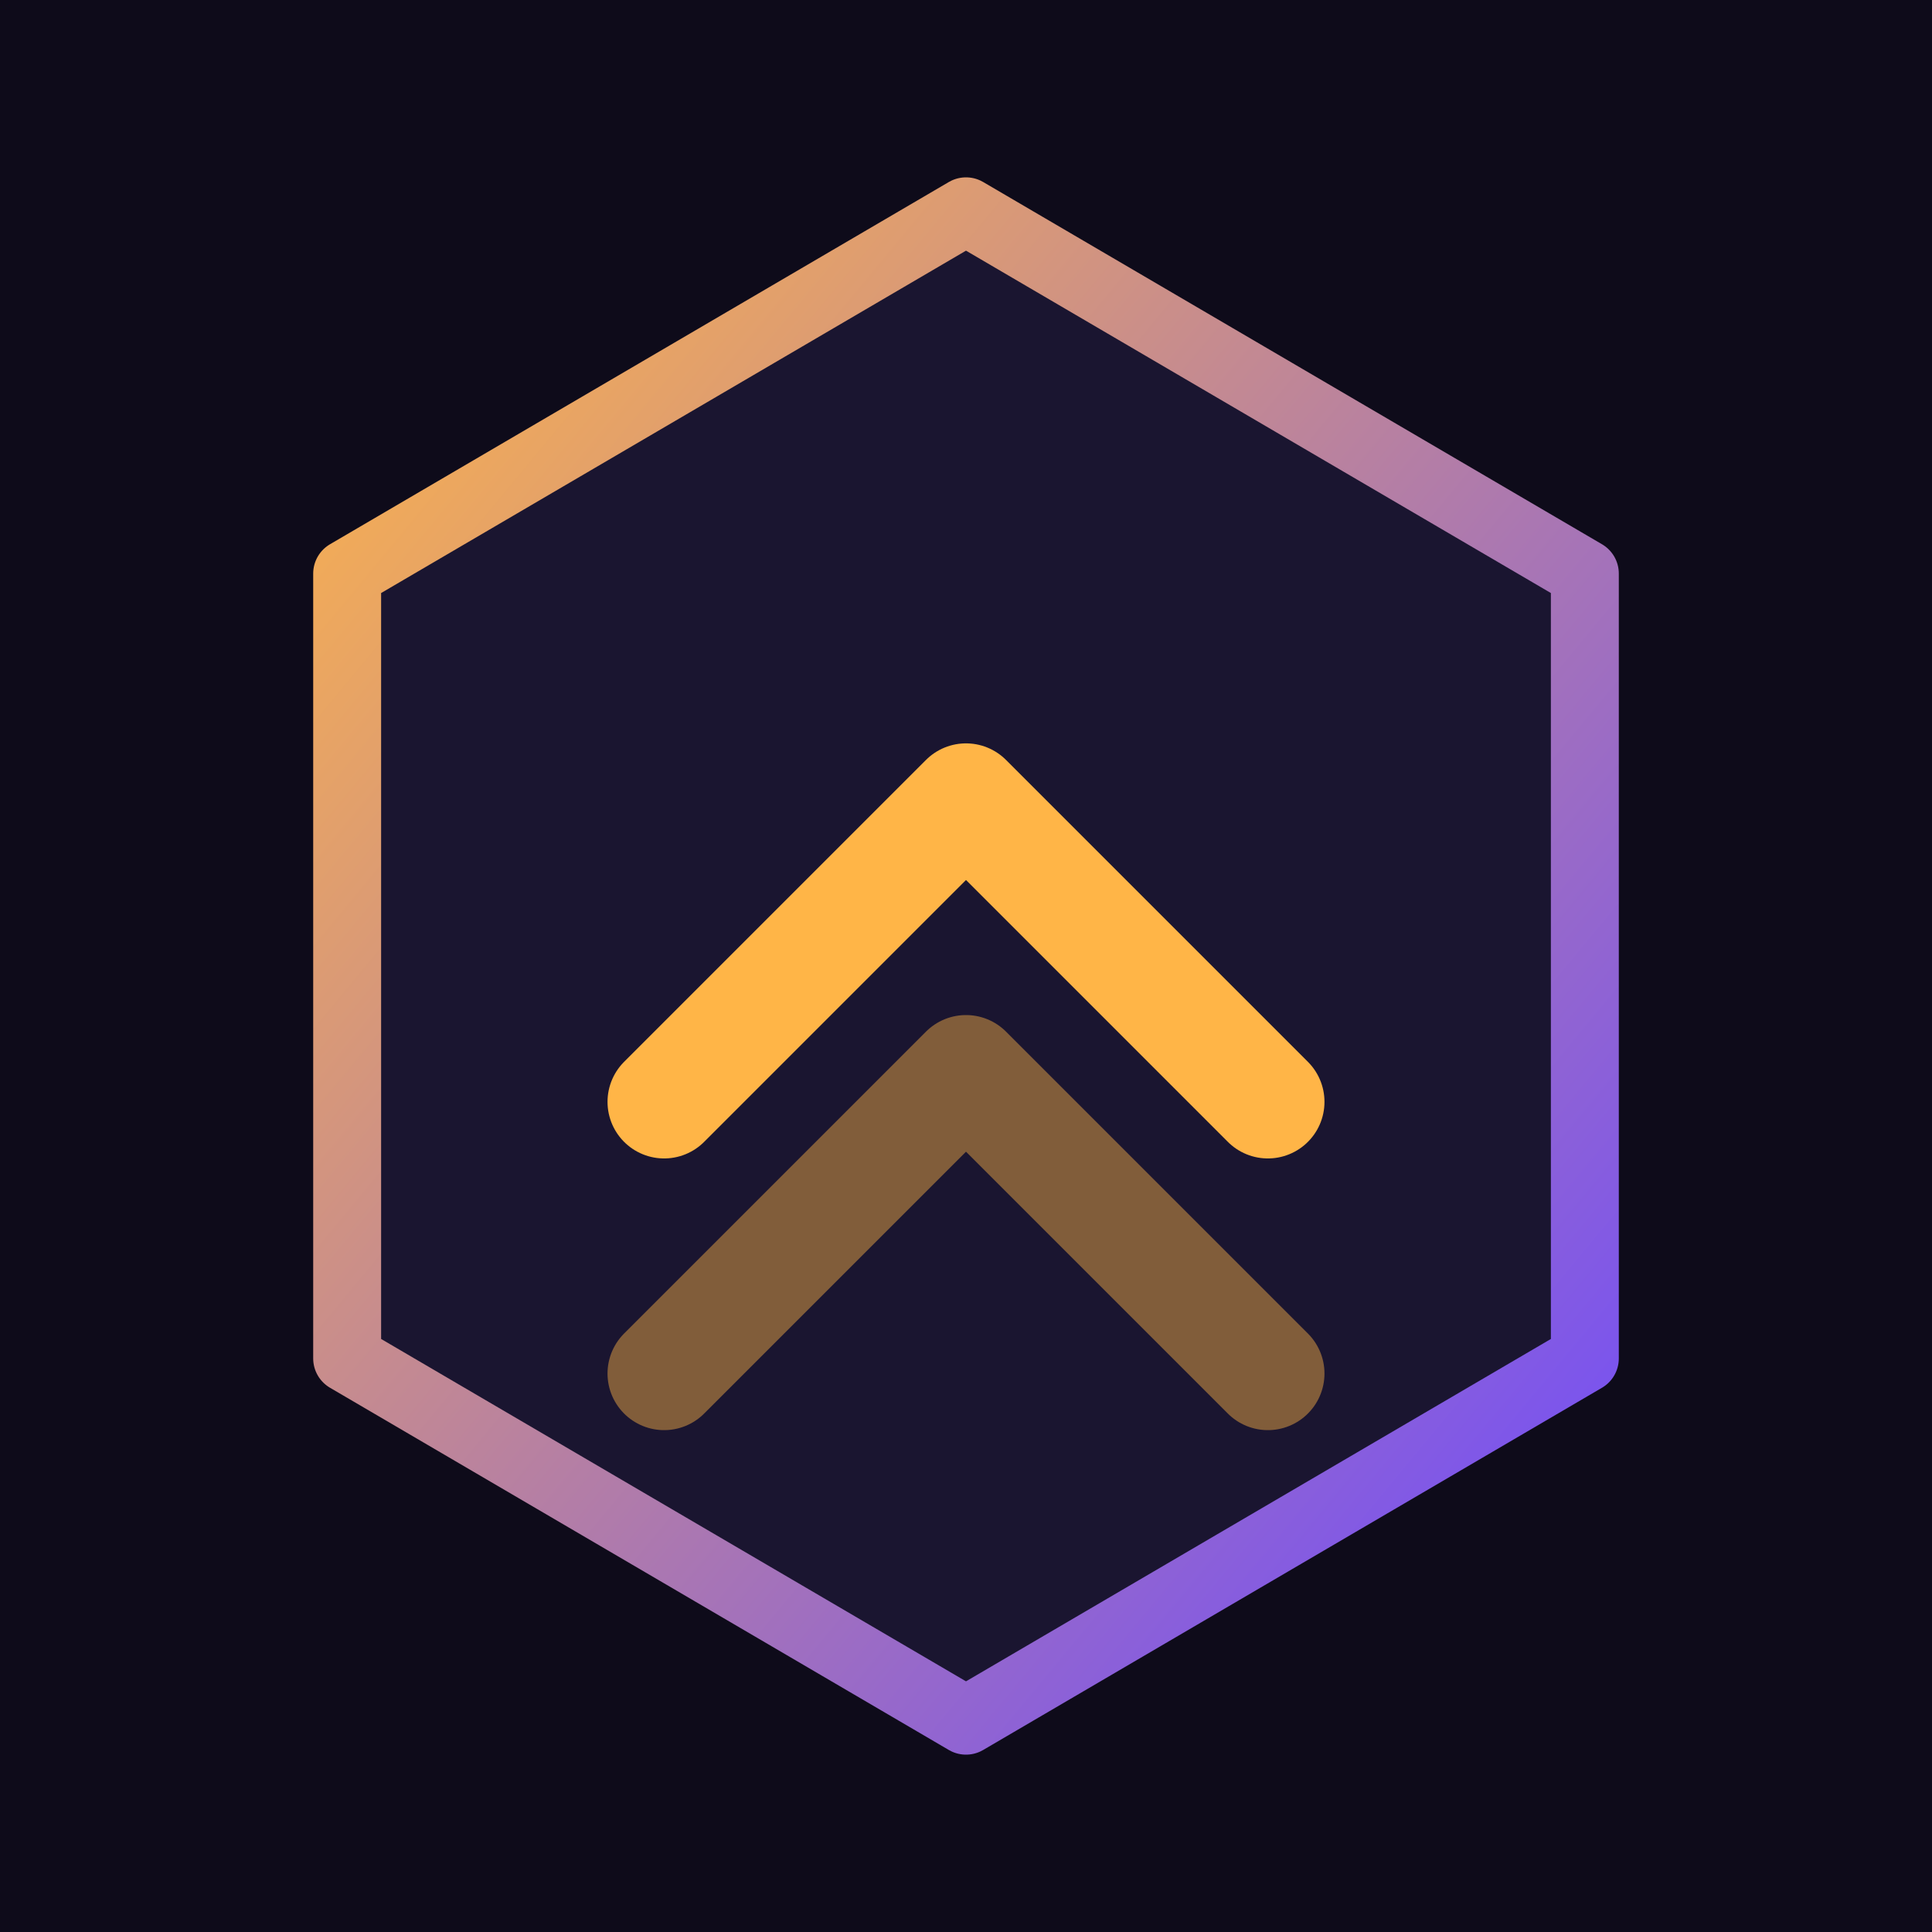
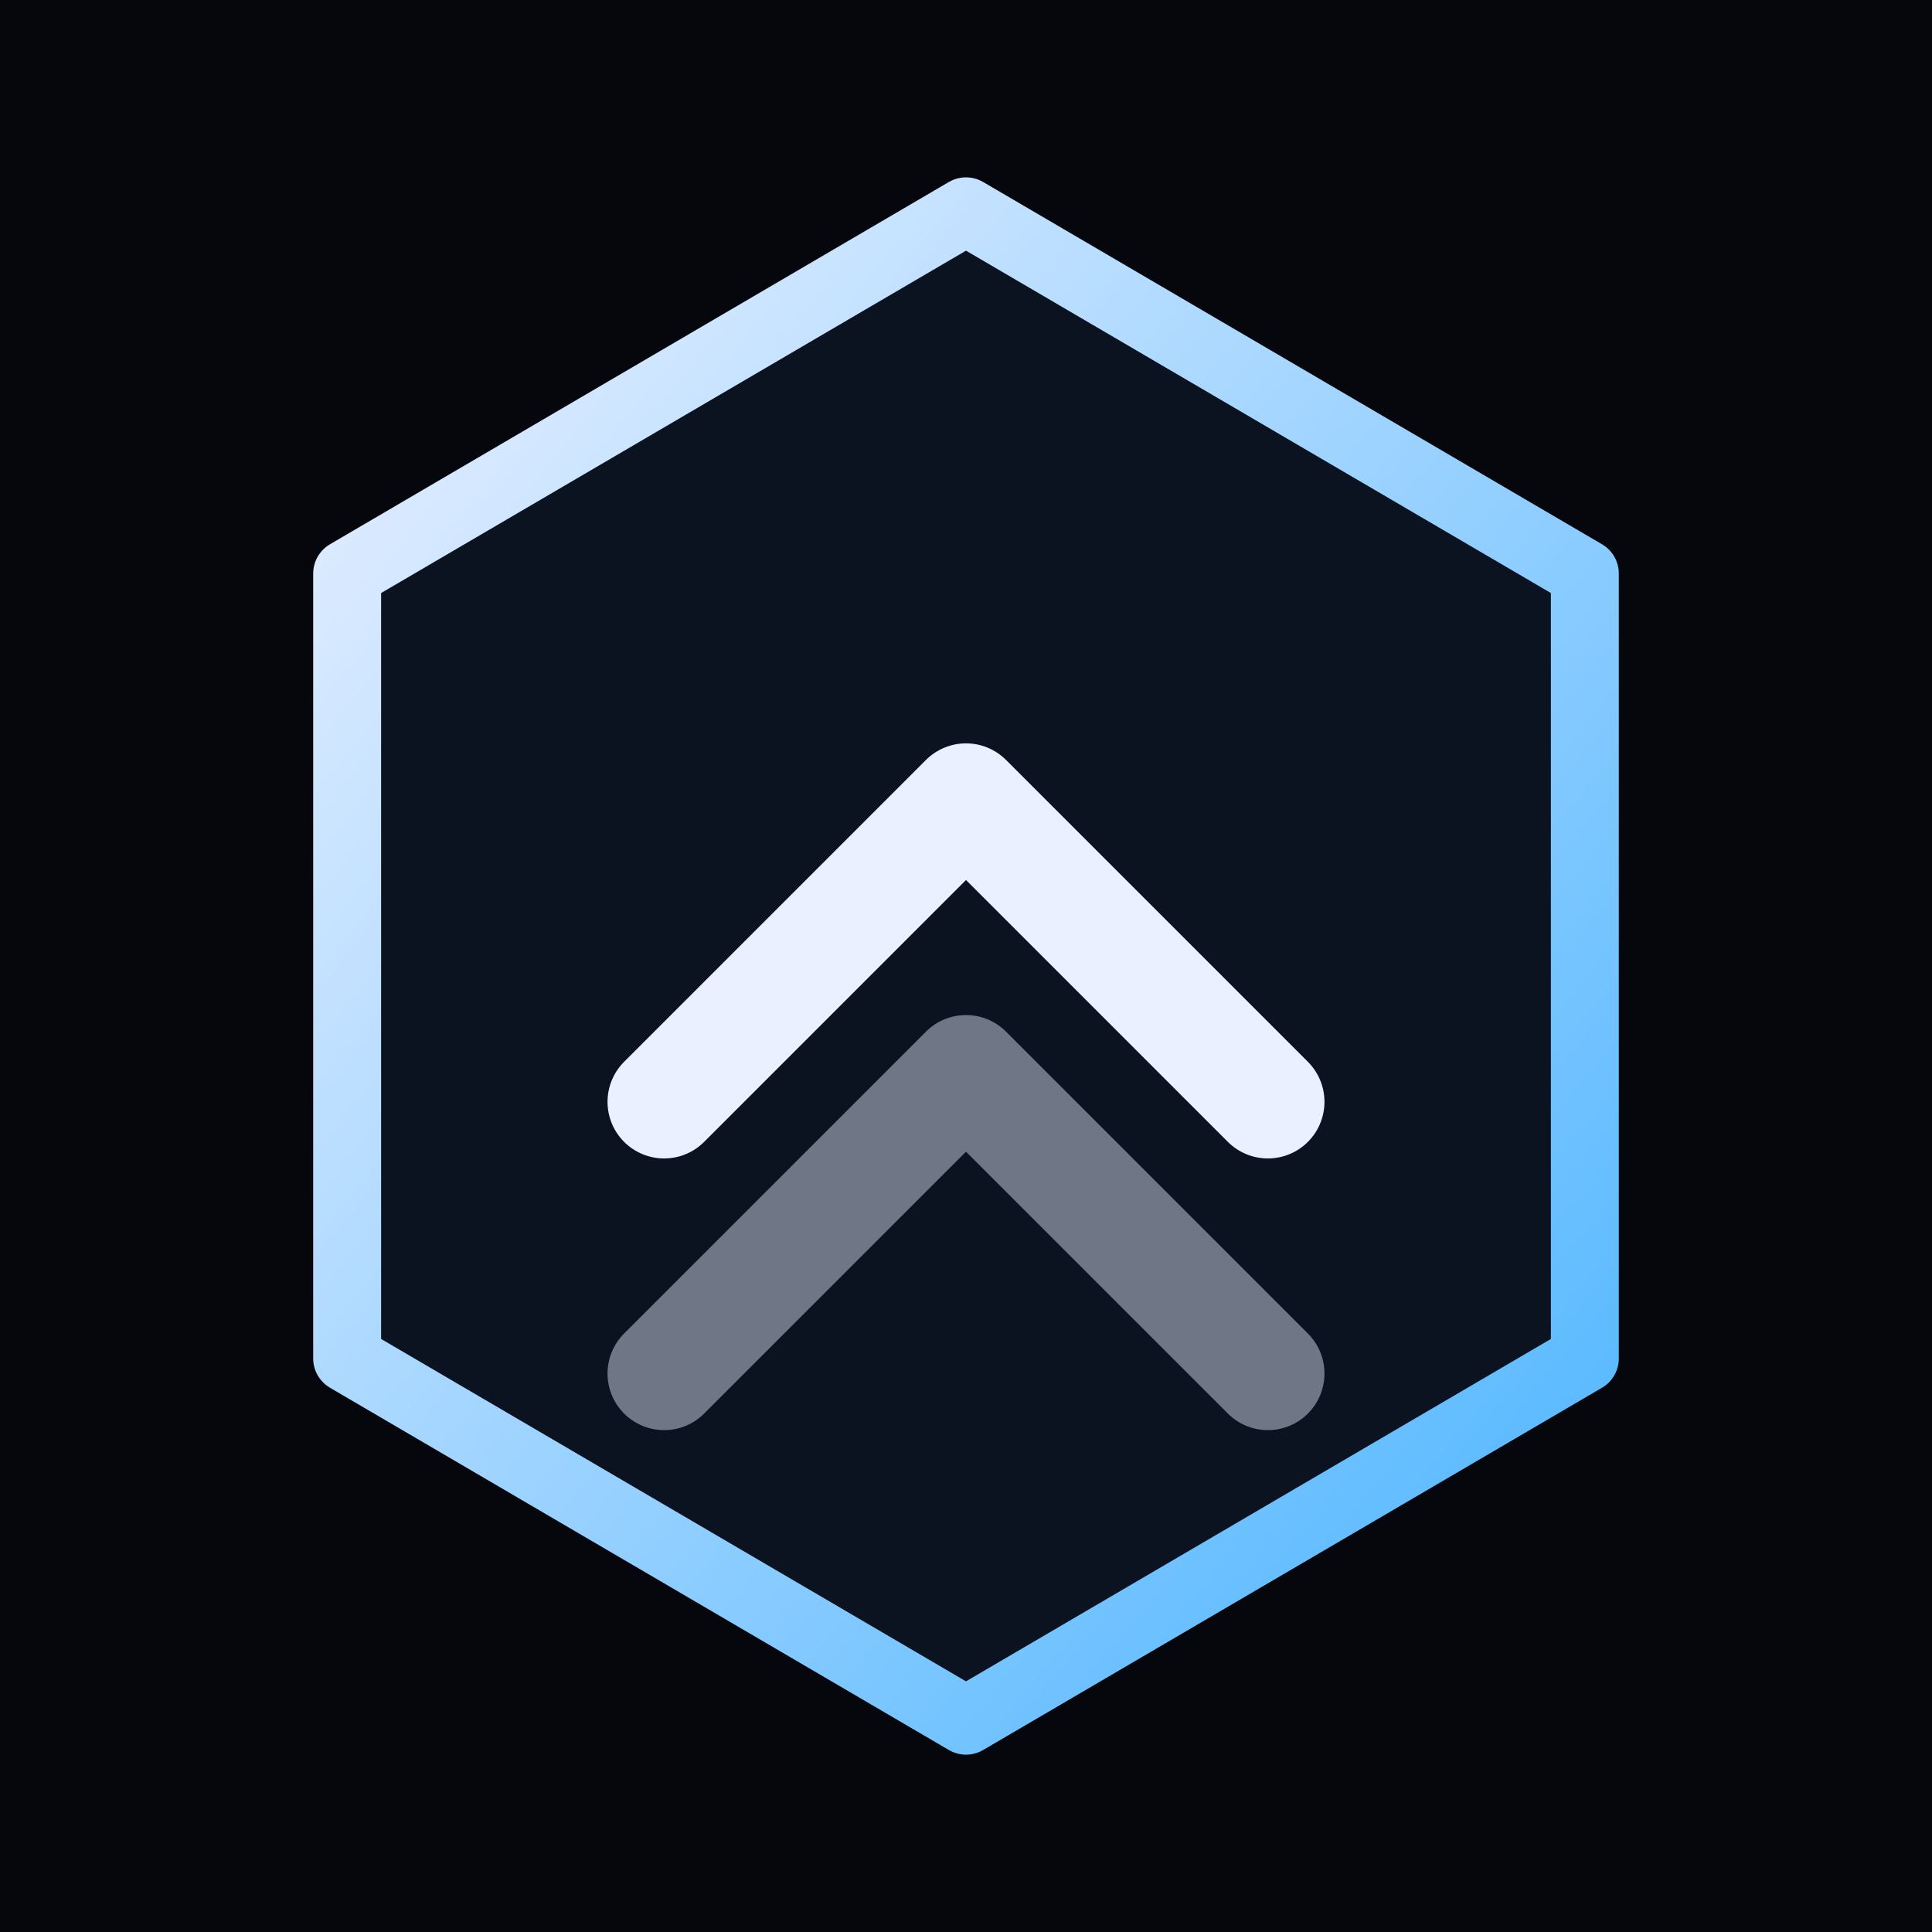
<svg xmlns="http://www.w3.org/2000/svg" viewBox="0 0 512 512">
  <defs>
    <linearGradient id="rim" x1="0" y1="0" x2="1" y2="1">
-       <stop offset="0" stop-color="#ffb547" />
-       <stop offset="1" stop-color="#6d4aff" />
+       <stop offset="0" stop-color="#eaf0ff" />
+       <stop offset="1" stop-color="#4db5ff" />
    </linearGradient>
  </defs>
-   <rect width="512" height="512" fill="#0e0b1a" />
-   <polygon points="256,56 420,152 420,360 256,456 92,360 92,152" fill="#1a1530" stroke="url(#rim)" stroke-width="18" stroke-linejoin="round" />
-   <path d="M176 292 L256 212 L336 292" fill="none" stroke="#ffb547" stroke-width="30" stroke-linecap="round" stroke-linejoin="round" />
-   <path d="M176 364 L256 284 L336 364" fill="none" stroke="#ffb547" stroke-opacity="0.45" stroke-width="30" stroke-linecap="round" stroke-linejoin="round" />
+   <rect width="512" height="512" fill="#05070d" />
+   <polygon points="256,56 420,152 420,360 256,456 92,360 92,152" fill="#0b1220" stroke="url(#rim)" stroke-width="18" stroke-linejoin="round" />
+   <path d="M176 292 L256 212 L336 292" fill="none" stroke="#eaf0ff" stroke-width="30" stroke-linecap="round" stroke-linejoin="round" />
+   <path d="M176 364 L256 284 L336 364" fill="none" stroke="#eaf0ff" stroke-opacity="0.45" stroke-width="30" stroke-linecap="round" stroke-linejoin="round" />
</svg>
